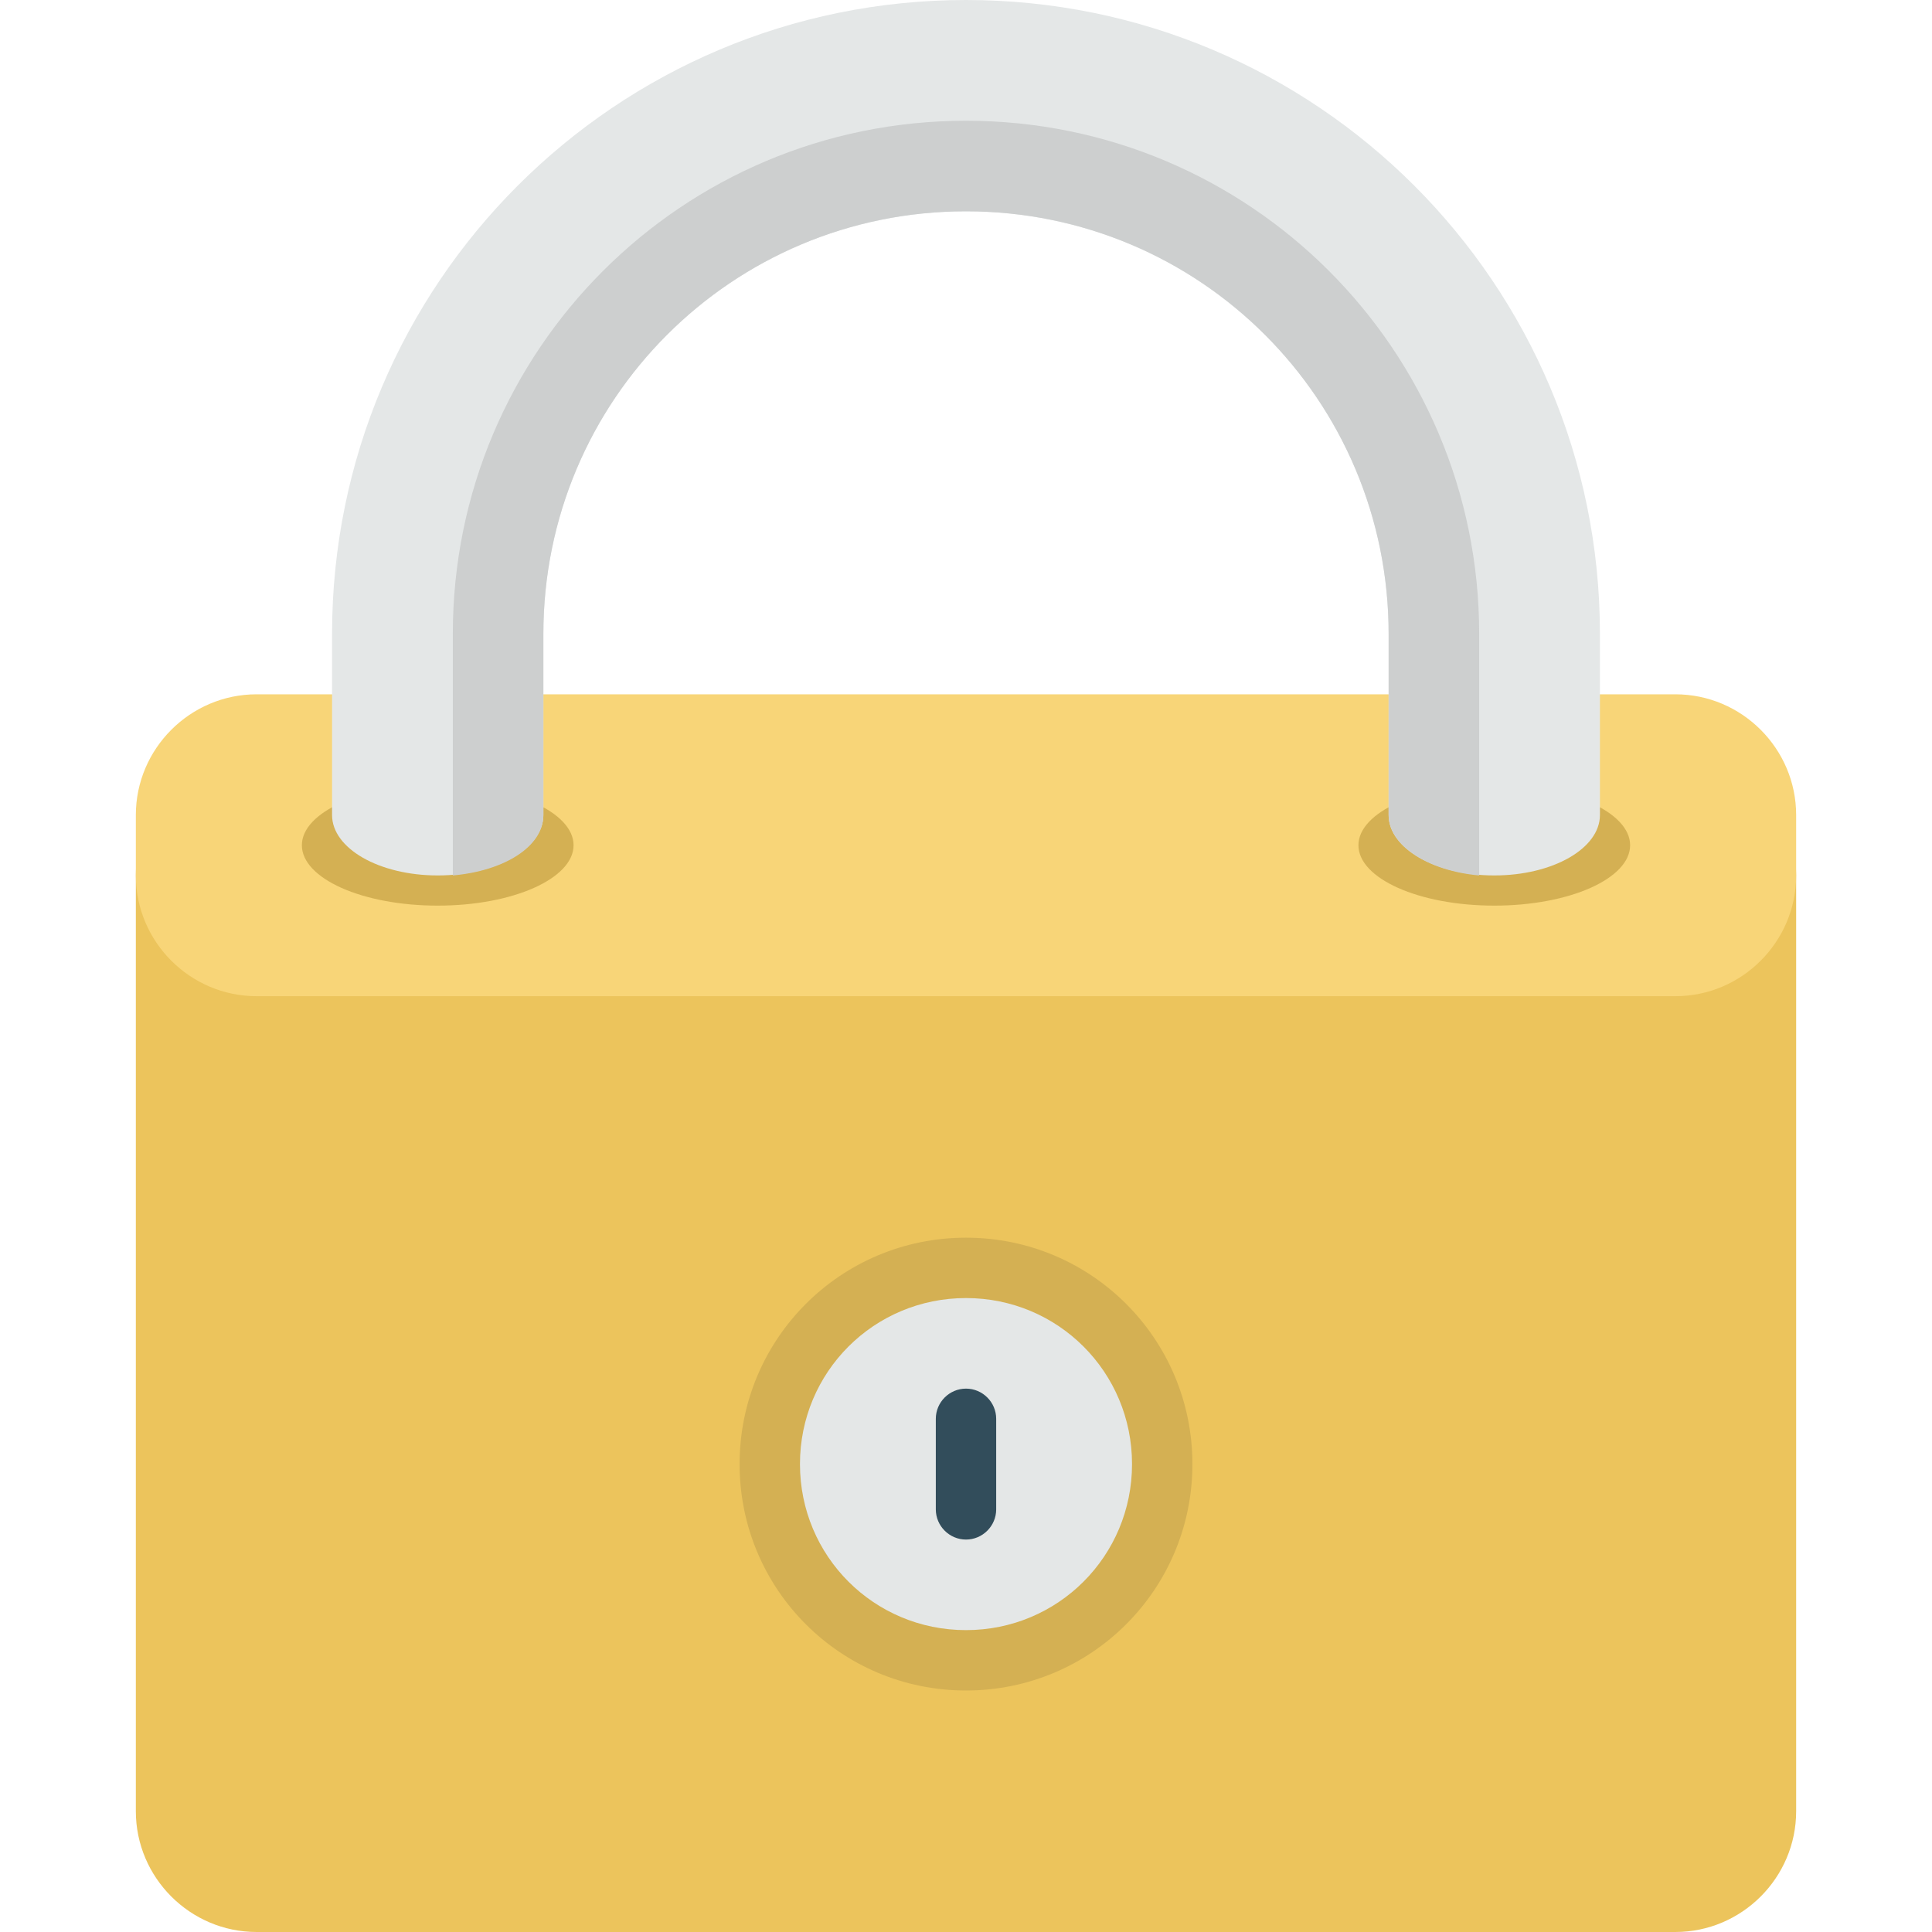
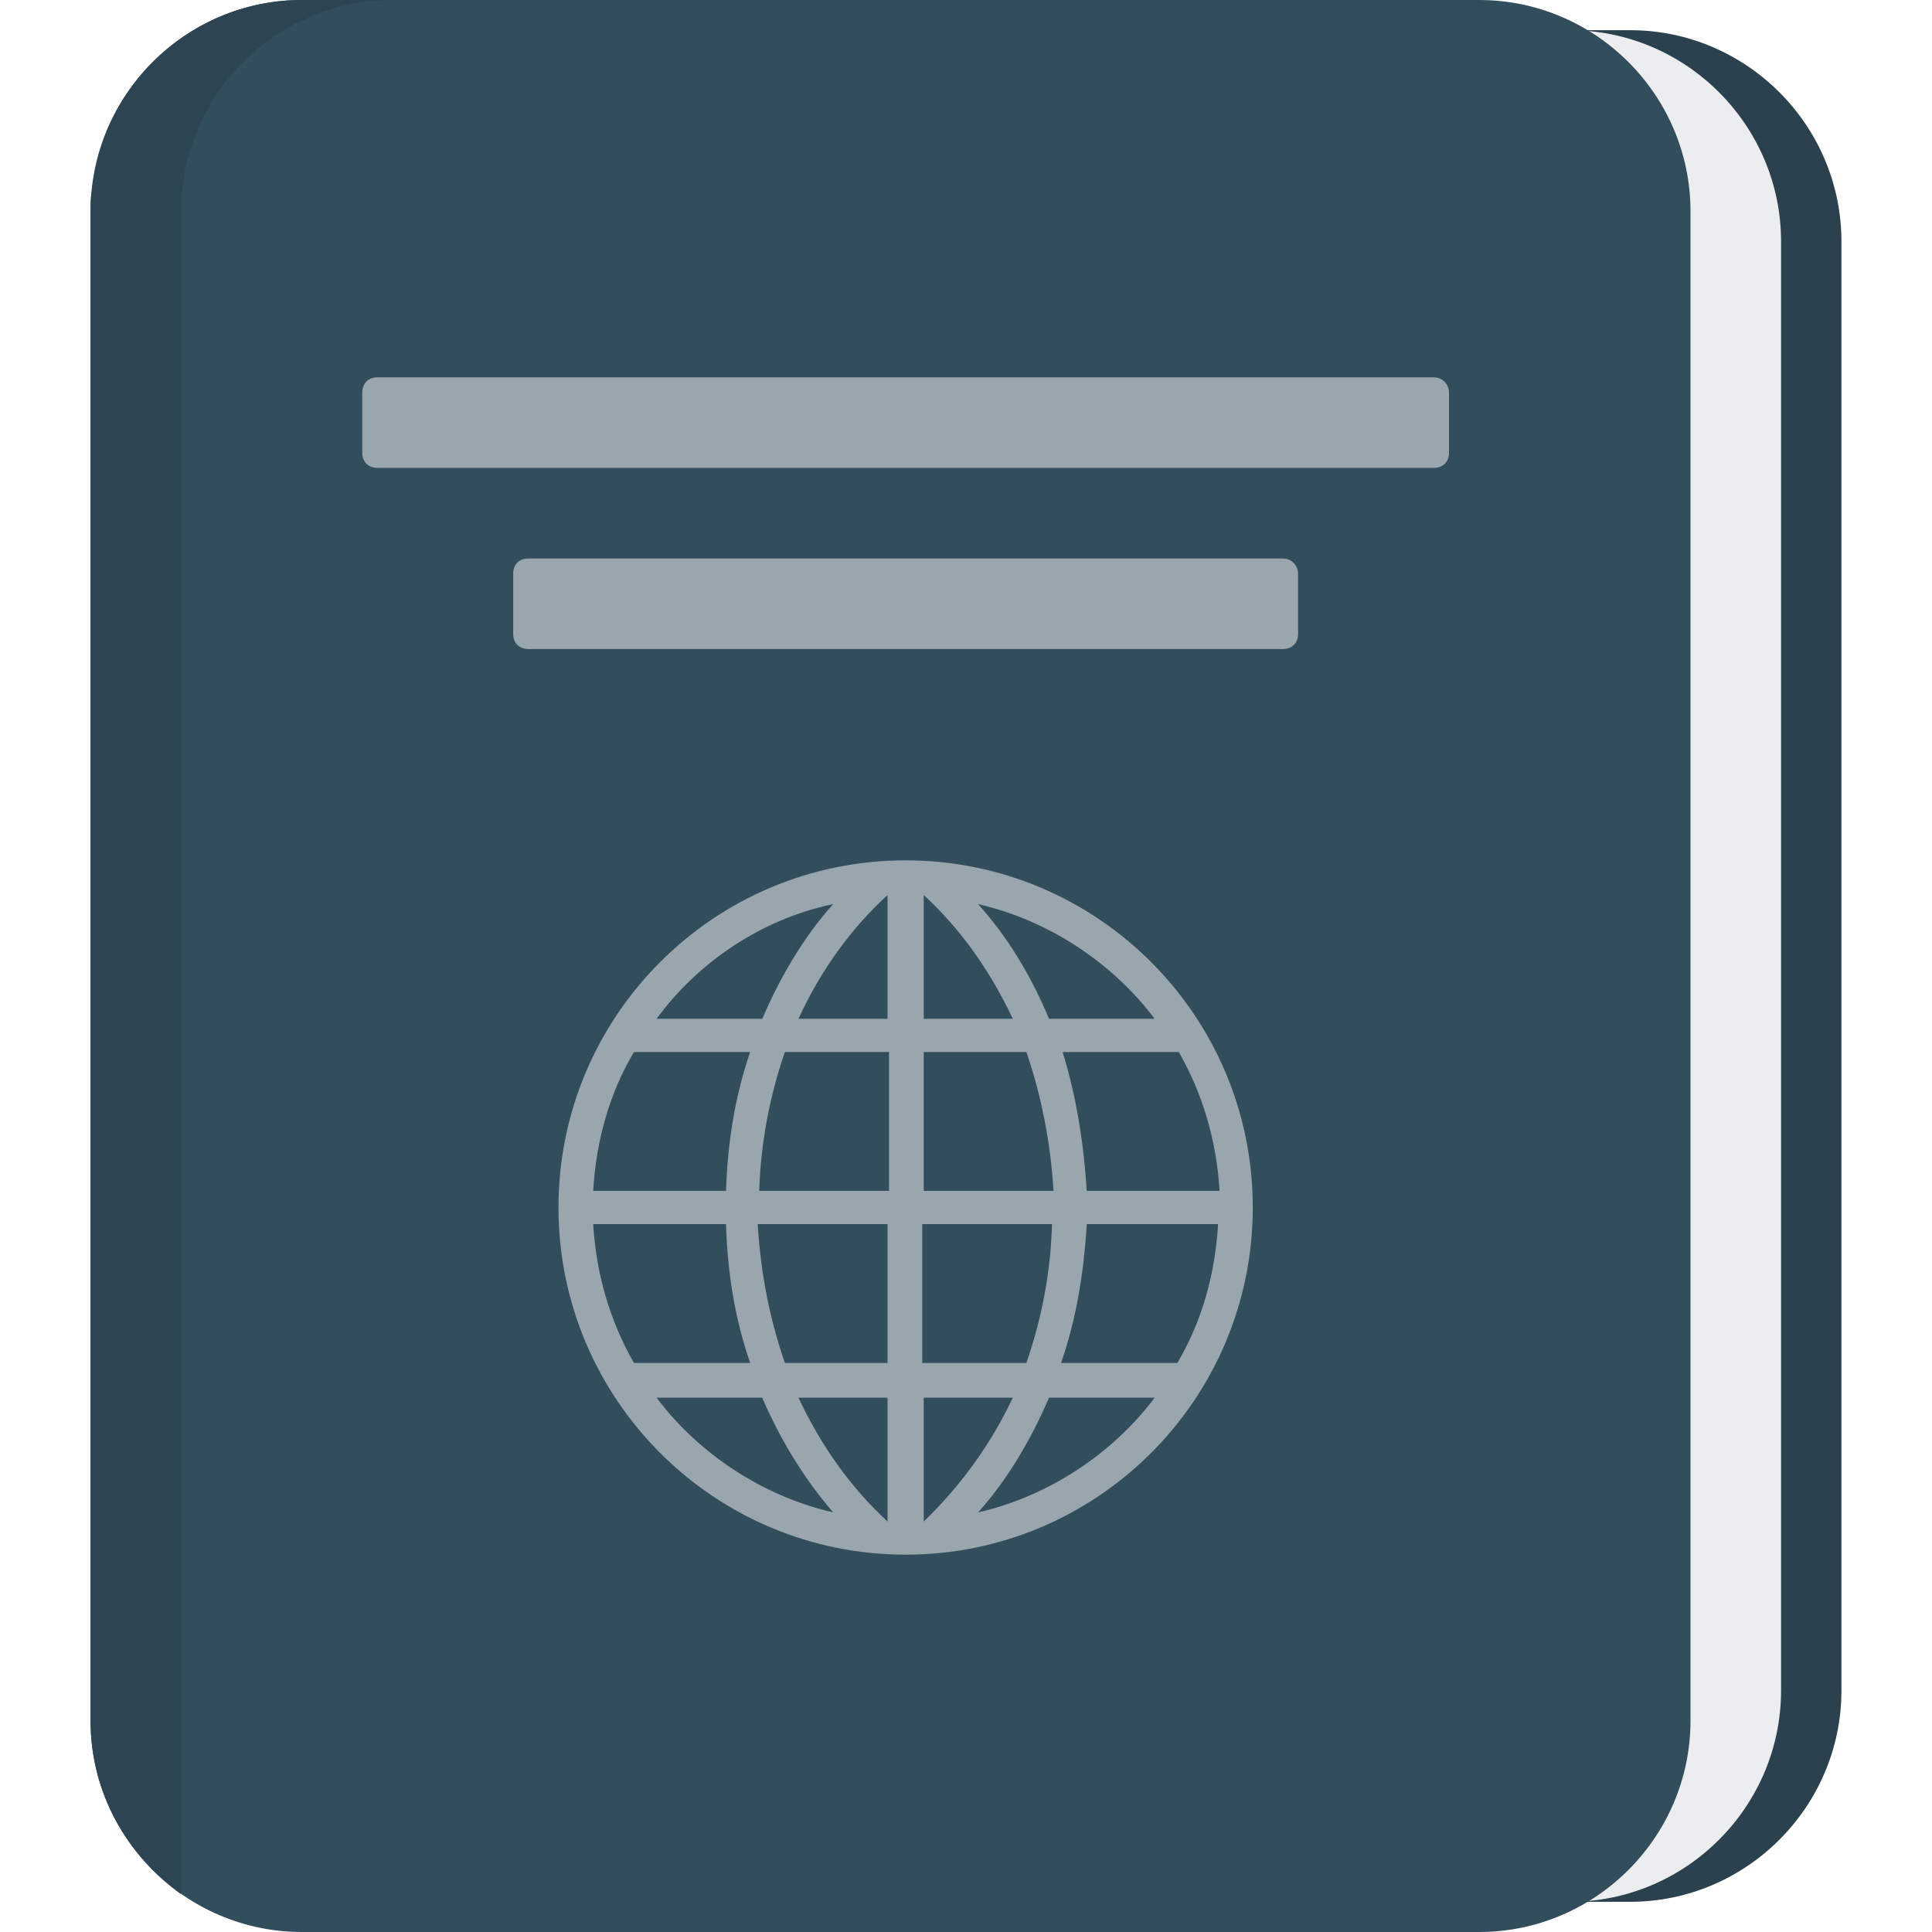
- <svg xmlns="http://www.w3.org/2000/svg" version="1.1" id="Layer_1" x="0px" y="0px" viewBox="0 0 504.124 504.124" style="enable-background:new 0 0 504.124 504.124;" xml:space="preserve">
-   <path style="fill:#ECC45C;" d="M66.954,196.923h370.215c17.329,0,31.508,14.178,31.508,31.508v244.185  c0,17.329-14.178,31.508-31.508,31.508H66.954c-17.329,0-31.508-14.178-31.508-31.508V228.431  C35.446,211.102,49.625,196.923,66.954,196.923z" />
-   <path style="fill:#F8D578;" d="M66.954,181.169h370.215c17.329,0,31.508,14.178,31.508,31.508v15.754  c0,17.329-14.178,31.508-31.508,31.508H66.954c-17.329,0-31.508-14.178-31.508-31.508v-15.754  C35.446,195.348,49.625,181.169,66.954,181.169z" />
-   <path style="fill:#D4B053;" d="M114.215,204.8c-19.692,0-35.446,7.089-35.446,15.754s15.754,15.754,35.446,15.754  s35.446-7.089,35.446-15.754C149.662,211.889,133.908,204.8,114.215,204.8z M389.908,204.8c-19.692,0-35.446,7.089-35.446,15.754  s15.754,15.754,35.446,15.754s35.446-7.089,35.446-15.754C425.354,211.889,409.6,204.8,389.908,204.8z M252.062,322.954  c32.689,0,59.077,26.388,59.077,59.077s-26.388,59.077-59.077,59.077s-59.077-26.388-59.077-59.077S219.372,322.954,252.062,322.954  z" />
-   <path style="fill:#E4E7E7;" d="M252.062,338.708c24.025,0,43.323,19.298,43.323,43.323s-19.298,43.323-43.323,43.323  s-43.323-19.298-43.323-43.323C208.738,358.006,228.037,338.708,252.062,338.708z" />
-   <path style="fill:#324D5B;" d="M252.062,362.338c4.332,0,7.877,3.545,7.877,7.877v23.631c0,4.332-3.545,7.877-7.877,7.877  c-4.332,0-7.877-3.545-7.877-7.877v-23.631C244.185,365.883,247.729,362.338,252.062,362.338z" />
-   <path style="fill:#E4E7E7;" d="M252.062,0C160.689,0,86.646,74.043,86.646,165.415v47.262c0,8.665,12.209,15.754,27.569,15.754  s27.569-7.089,27.569-15.754v-47.262c0-61.046,49.231-110.277,110.277-110.277s110.277,49.231,110.277,110.277v47.262  c0,8.665,12.209,15.754,27.569,15.754c15.36,0,27.569-7.089,27.569-15.754v-47.262C417.477,74.043,343.434,0,252.062,0z" />
-   <path style="fill:#CDCFCF;" d="M252.062,31.508c-74.043,0-133.908,59.865-133.908,133.908v63.015  c13.391-1.182,23.631-7.483,23.631-15.754v-47.262c0-61.046,49.231-110.277,110.277-110.277s110.277,49.231,110.277,110.277v47.262  c0,7.877,10.24,14.572,23.631,15.754v-63.015C385.969,91.372,326.105,31.508,252.062,31.508z" />
+ <svg xmlns="http://www.w3.org/2000/svg" version="1.1" id="Layer_1" x="0px" y="0px" viewBox="0 0 504.122 504.122" style="enable-background:new 0 0 504.122 504.122;" xml:space="preserve">
+   <path style="fill:#2B414D;" d="M110.277,7.877h315.077c30.326,0,55.138,24.812,55.138,55.138v378.092  c0,30.326-24.812,55.138-55.138,55.138H110.277c-30.326,0-55.138-24.812-55.138-55.138V63.015  C55.138,32.689,79.951,7.877,110.277,7.877z" />
+   <path style="fill:#EBEDEE;" d="M94.523,7.877H409.6c30.326,0,55.138,24.812,55.138,55.138v378.092  c0,30.326-24.812,55.138-55.138,55.138H94.523c-30.326,0-55.138-24.812-55.138-55.138V63.015  C39.385,32.689,64.197,7.877,94.523,7.877z" />
+   <path style="fill:#324D5B;" d="M78.769,0h307.2c30.326,0,55.138,24.812,55.138,55.138v393.846c0,30.326-24.812,55.138-55.138,55.138  h-307.2c-30.326,0-55.138-24.812-55.138-55.138V55.138C23.631,24.812,48.443,0,78.769,0z" />
+   <g>
+     <path style="fill:#99A6AD;" d="M273.723,265.846h27.569c-10.634-14.178-27.175-25.6-46.08-29.932   C262.695,244.185,268.997,254.425,273.723,265.846 M283.569,310.745h34.658c-0.788-12.997-4.332-25.206-10.634-36.234h-30.326   C280.812,285.932,282.782,298.142,283.569,310.745 M276.874,355.643H307.2c6.302-10.634,9.846-22.843,10.634-36.234h-34.265   C282.782,332.406,280.812,344.222,276.874,355.643 M273.723,364.702c-4.726,11.028-11.028,21.662-18.511,29.932   c18.905-4.332,35.446-15.754,46.08-29.932H273.723z M264.271,364.702h-23.237v32.295   C250.092,388.332,258.363,377.305,264.271,364.702 M274.51,319.409H240.64v36.234h27.175   C271.754,344.222,274.117,332.406,274.51,319.409 M267.815,274.511h-26.782v36.234h33.871   C274.117,298.142,271.754,285.932,267.815,274.511 M264.271,265.846c-5.908-12.603-13.785-23.631-23.237-32.295v32.295H264.271z    M208.345,265.846h23.237v-32.295C222.523,241.822,214.252,252.849,208.345,265.846 M198.105,310.745h33.871v-36.234H204.8   C200.862,285.932,198.499,298.142,198.105,310.745 M204.8,355.643h26.782v-36.234h-33.871   C198.498,332.406,200.862,344.222,204.8,355.643 M208.345,364.702c5.908,12.603,13.785,23.631,23.237,32.295v-32.295   L208.345,364.702L208.345,364.702z M198.892,364.702h-27.569c10.634,14.178,27.175,25.6,46.08,29.932   C209.92,385.969,203.618,375.729,198.892,364.702 M189.44,319.409h-34.658c0.788,12.997,4.332,25.206,10.634,36.234h30.326   C191.803,344.222,189.834,332.406,189.44,319.409 M195.742,274.511h-30.326c-6.302,10.634-9.846,22.843-10.634,36.234h34.658   C189.834,298.142,191.803,285.932,195.742,274.511 M171.323,265.846h27.569c4.726-11.028,11.028-21.662,18.511-29.932   C198.498,239.852,181.957,251.274,171.323,265.846 M145.723,315.077c0-50.018,40.566-90.585,90.585-90.585   s90.585,40.566,90.585,90.585s-40.566,90.585-90.585,90.585S145.723,365.095,145.723,315.077" />
+     <path style="fill:#99A6AD;" d="M374.154,98.462H98.462c-2.363,0-3.938,1.575-3.938,3.938v15.754c0,2.363,1.575,3.938,3.938,3.938   h275.692c2.363,0,3.938-1.575,3.938-3.938V102.4C378.092,100.431,376.517,98.462,374.154,98.462z M334.769,145.723H137.846   c-2.363,0-3.938,1.575-3.938,3.938v15.754c0,2.363,1.575,3.938,3.938,3.938h196.923c2.363,0,3.938-1.575,3.938-3.938v-15.754   C338.708,147.692,337.132,145.723,334.769,145.723z" />
+   </g>
+   <path style="fill:#2D4552;" d="M78.769,0C50.412,0,26.782,21.662,24.025,49.625c-0.394,1.575-0.394,3.545-0.394,5.514v393.846  c0,18.905,9.452,35.052,23.631,45.292V55.138C47.262,24.812,72.074,0,102.4,0H78.769z" />
  <g>
</g>
  <g>
</g>
  <g>
</g>
  <g>
</g>
  <g>
</g>
  <g>
</g>
  <g>
</g>
  <g>
</g>
  <g>
</g>
  <g>
</g>
  <g>
</g>
  <g>
</g>
  <g>
</g>
  <g>
</g>
  <g>
</g>
</svg>
